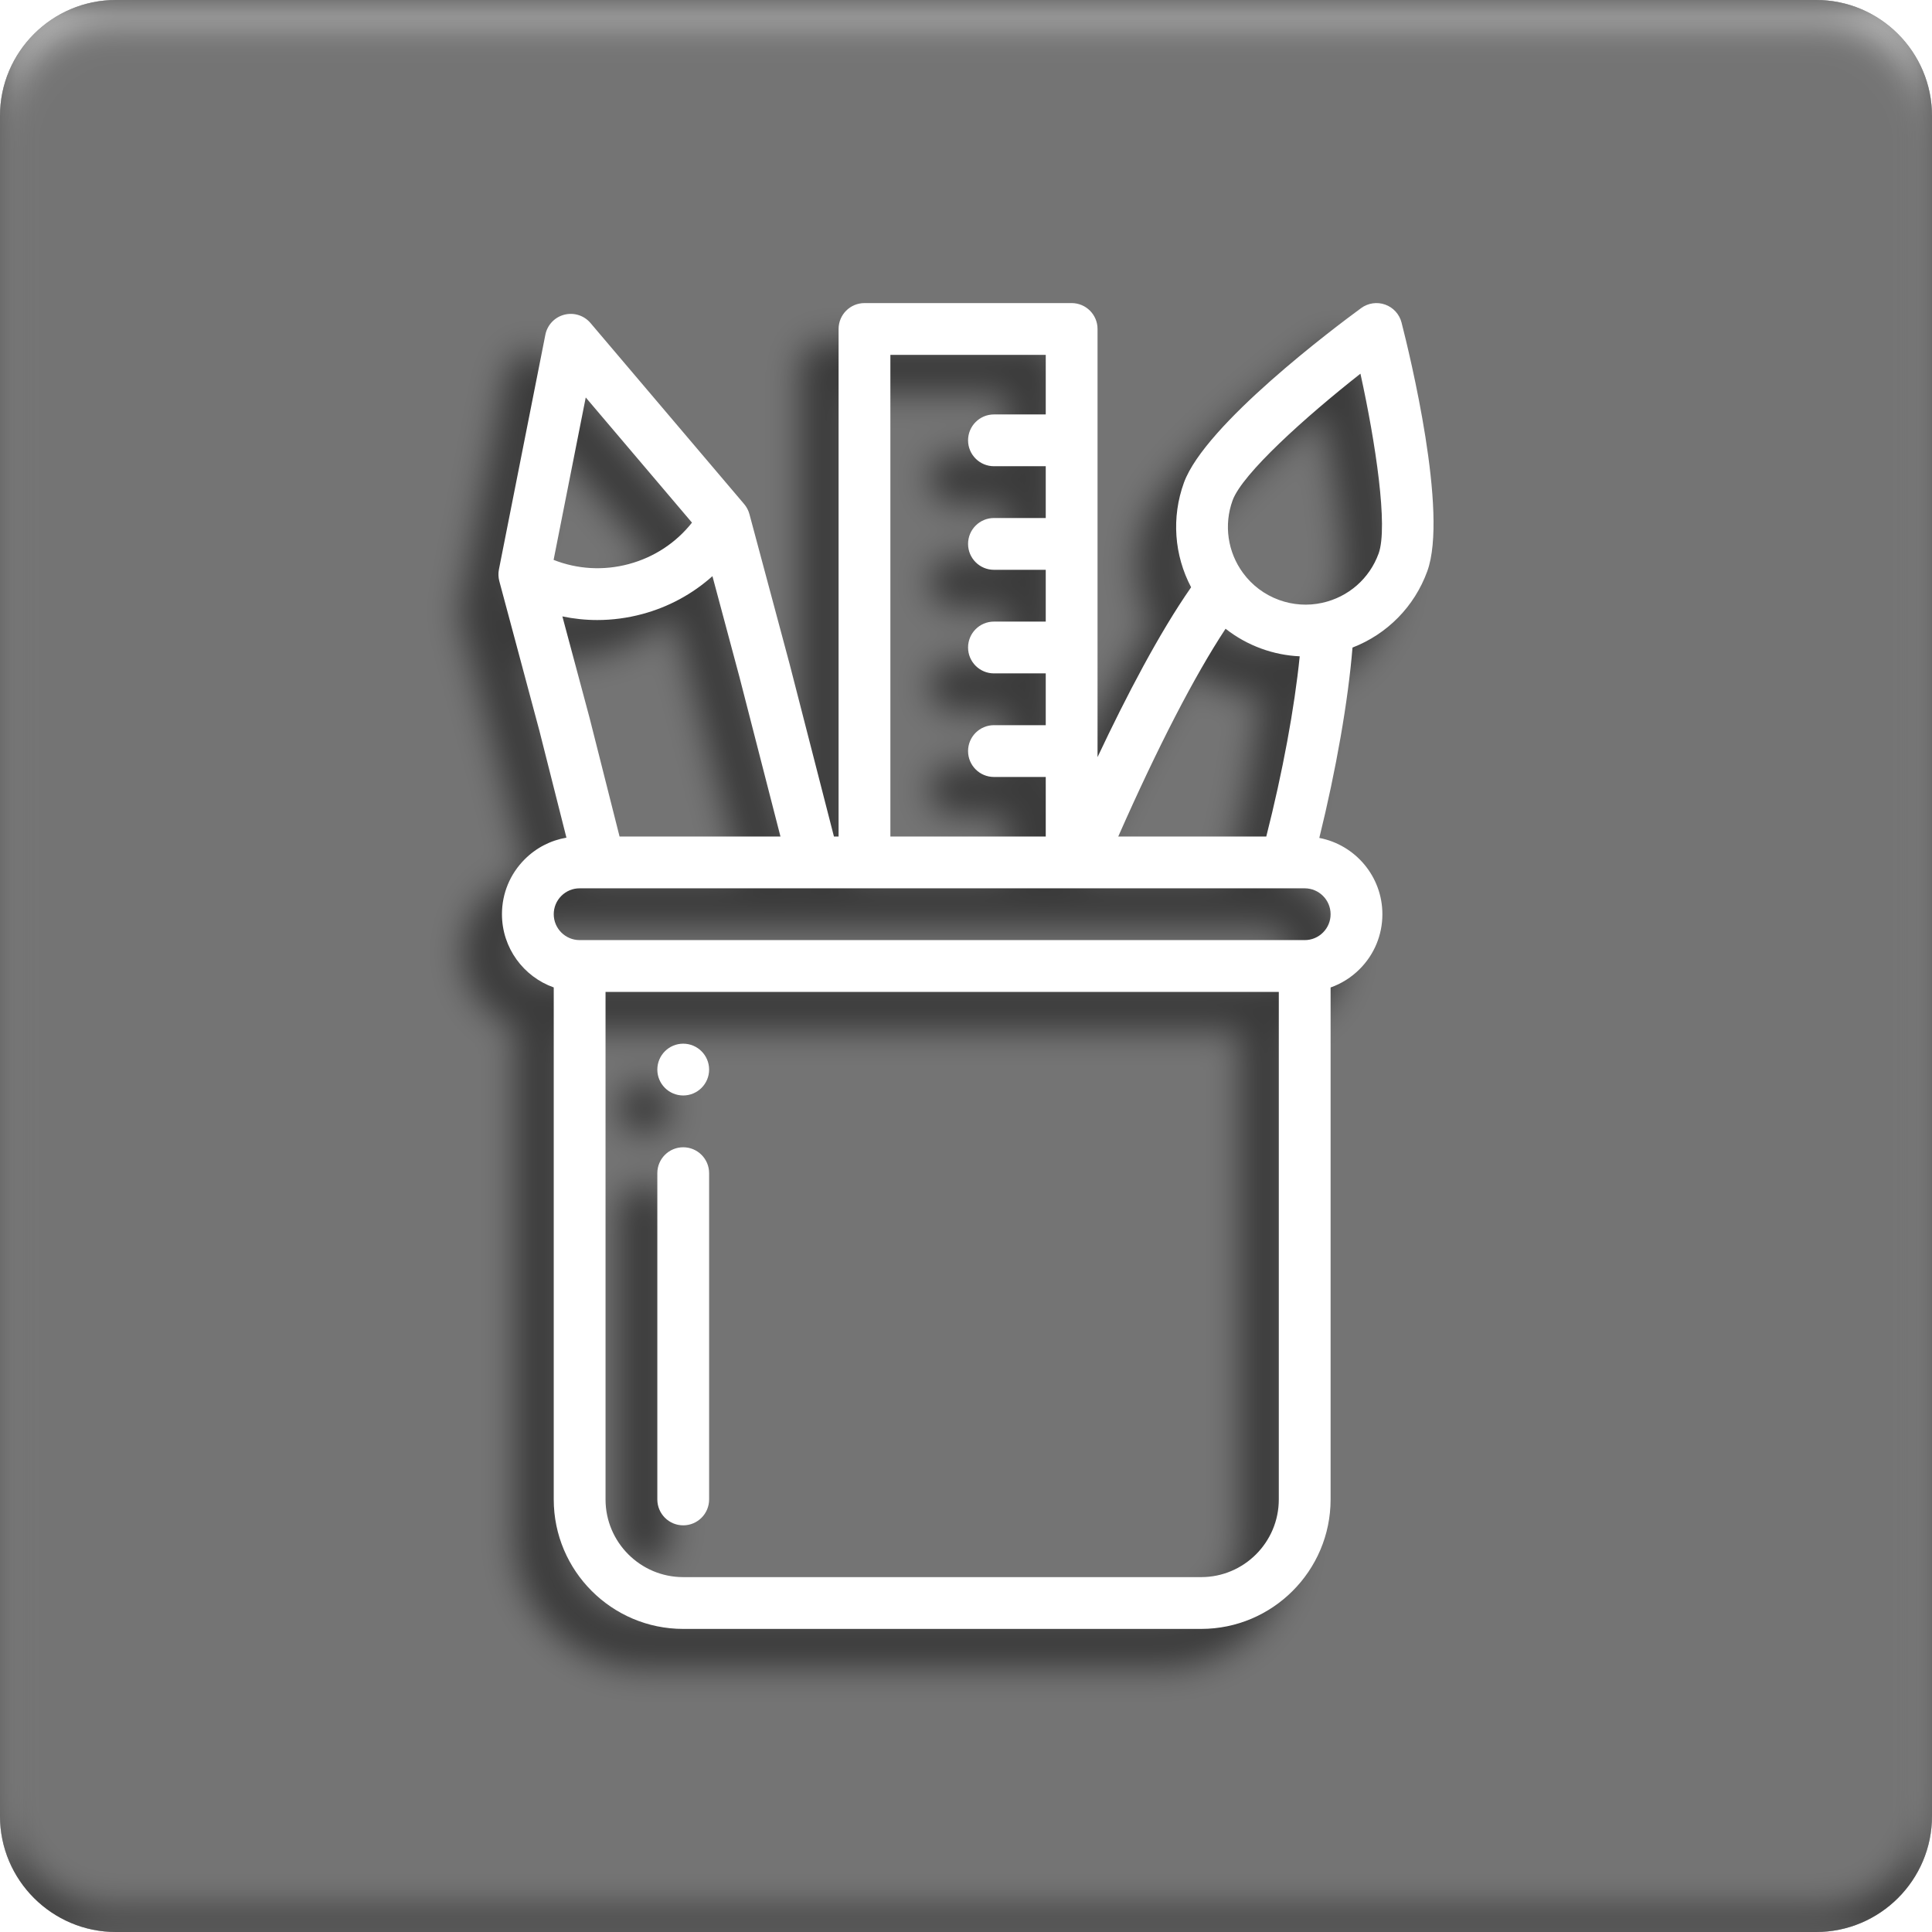
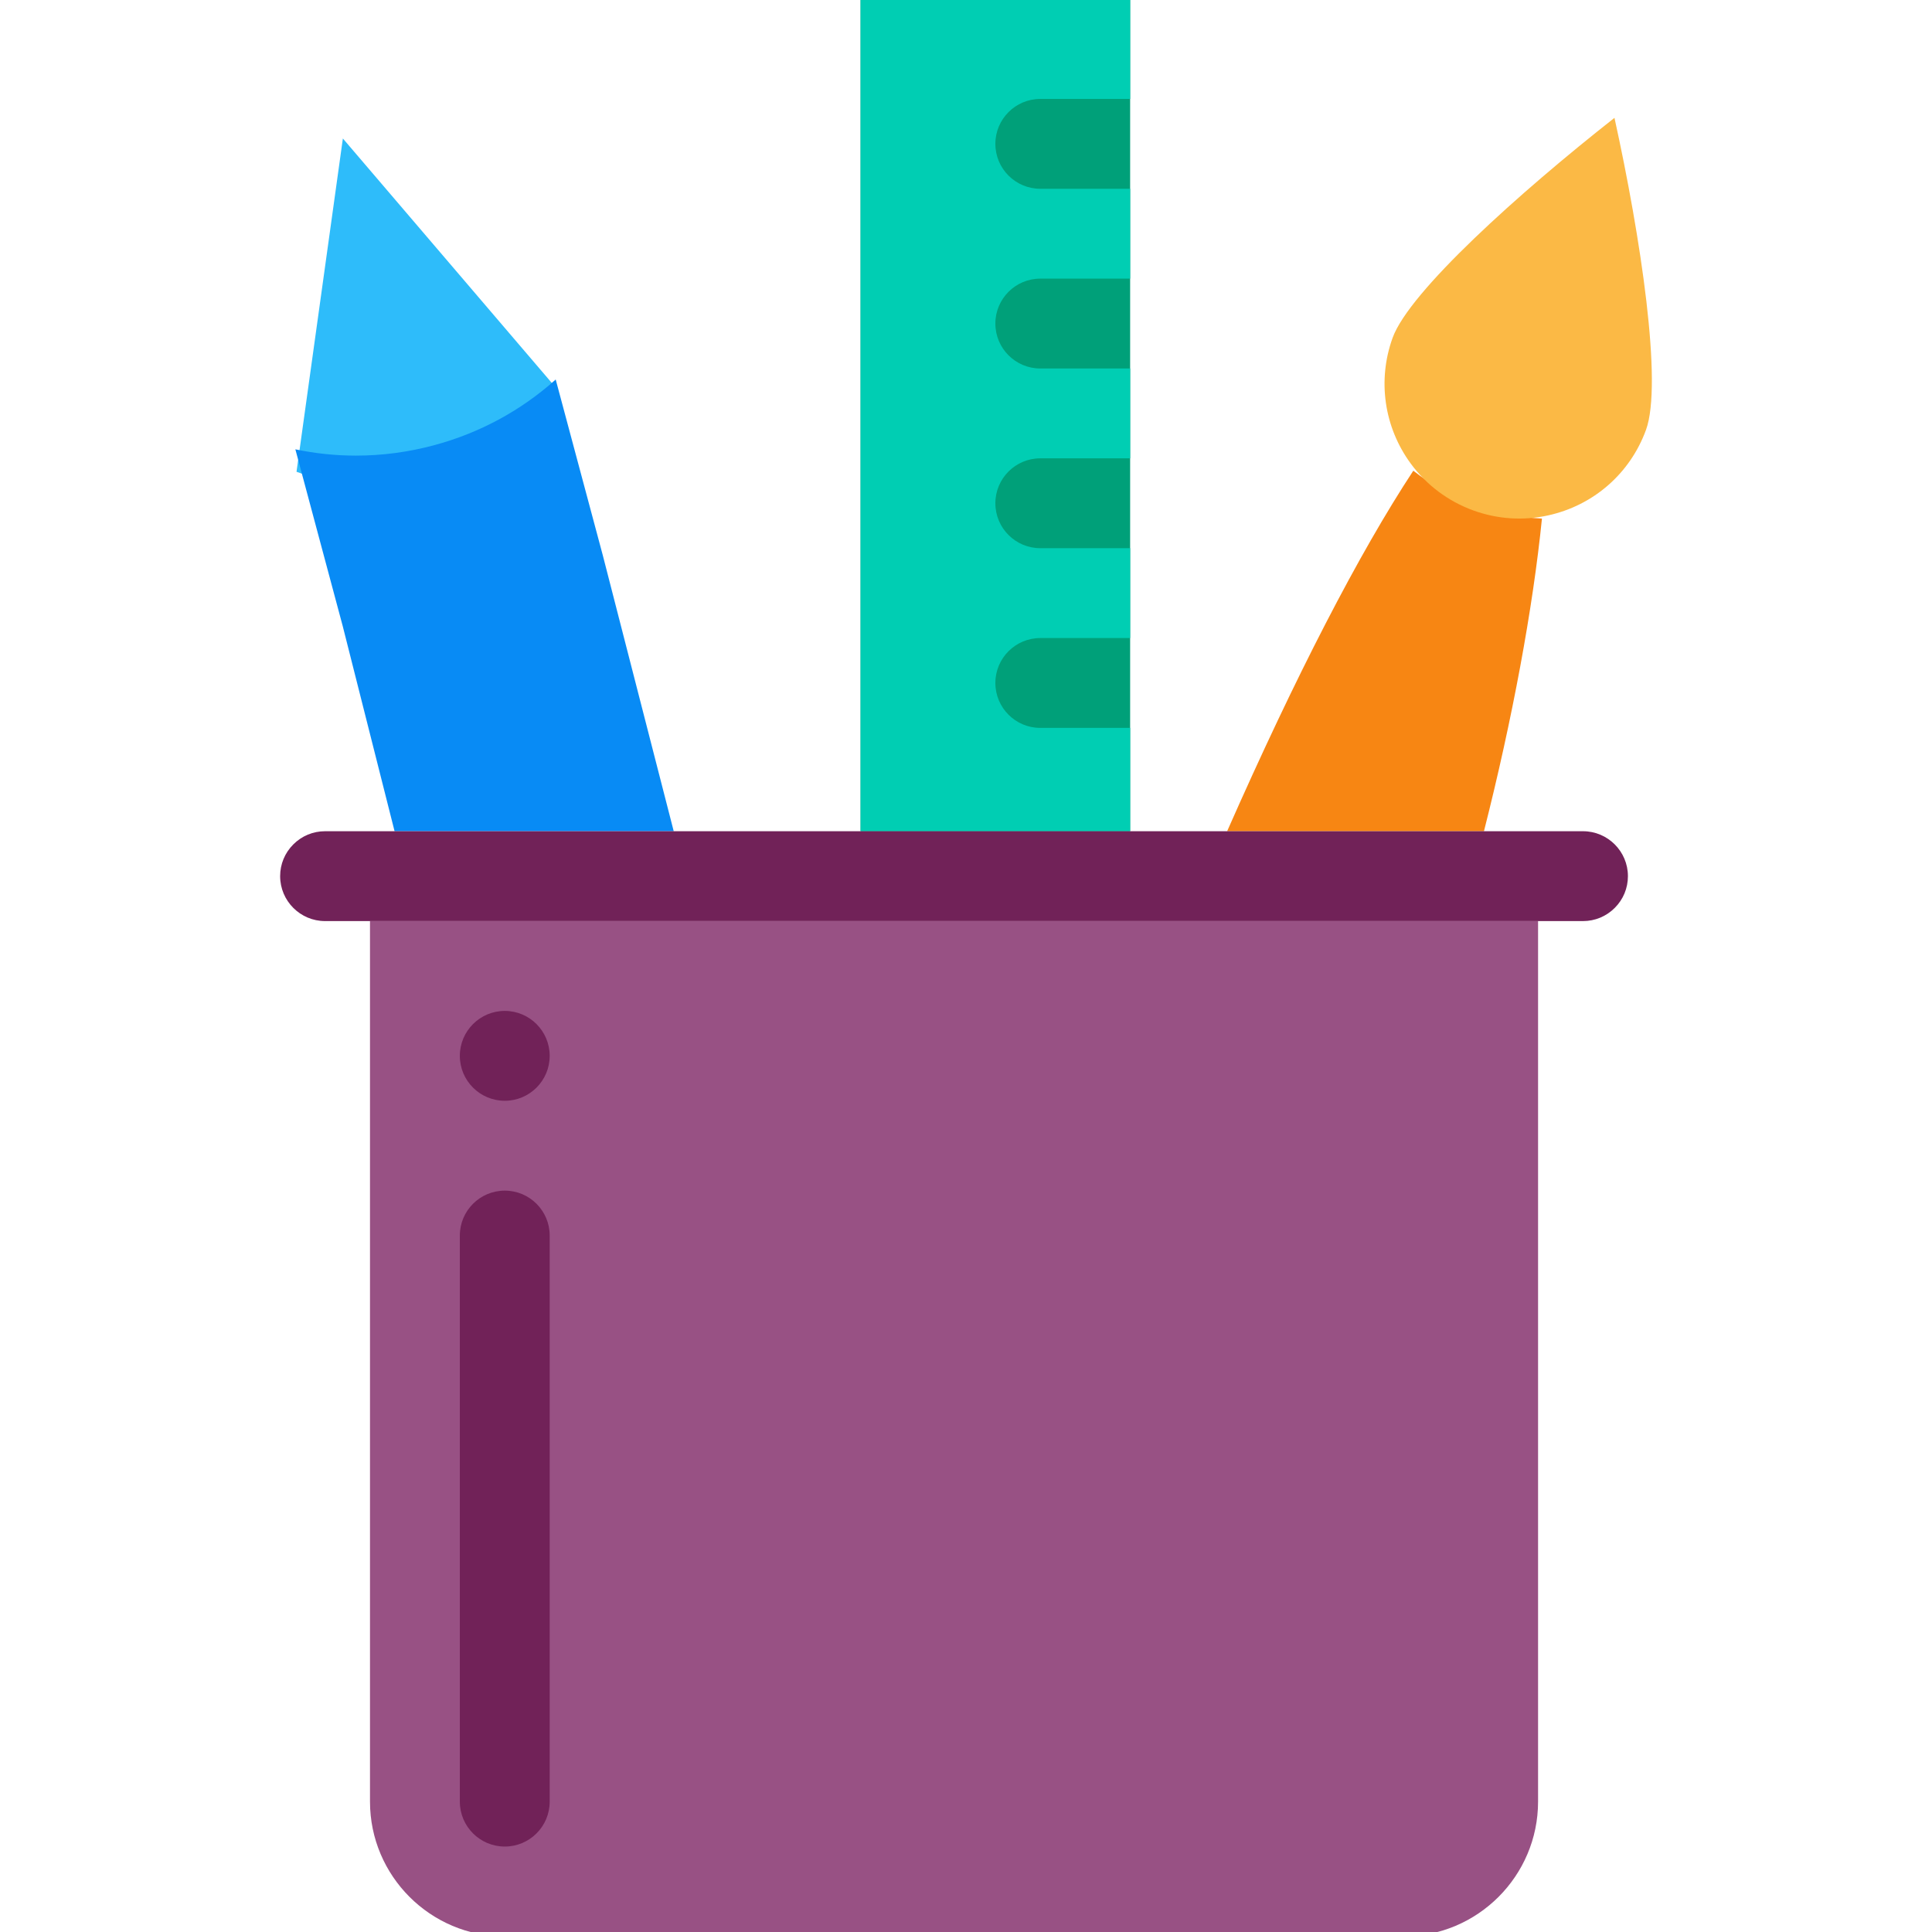
- <svg xmlns="http://www.w3.org/2000/svg" style="isolation:isolate" viewBox="0 0 250 250" width="250" height="250">
+ <svg xmlns="http://www.w3.org/2000/svg" style="isolation:isolate" viewBox="0 0 100 100" width="100pt" height="100pt">
  <defs>
-     <clipPath id="_clipPath_mhfHjLEFjrB4nblnJPgv1TpicJmKjWG3">
-       <rect width="250" height="250" />
+     <clipPath id="_clipPath_JQKfeprzGCqweYHysNwFC93s33TTLYMa">
+       <rect width="100" height="100" />
    </clipPath>
  </defs>
-   <g clip-path="url(#_clipPath_mhfHjLEFjrB4nblnJPgv1TpicJmKjWG3)">
-     <rect width="250" height="250" style="fill:rgb(0,0,0)" fill-opacity="0" />
-     <defs>
-       <filter id="xwrCpYoc30G0cgtCQOWx3LqTABRzn3ak" x="-200%" y="-200%" width="400%" height="400%" filterUnits="objectBoundingBox" color-interpolation-filters="sRGB">
-         <feOffset in="SourceGraphic" dx="0" dy="3" />
-         <feGaussianBlur stdDeviation="2.147" result="pf_100_offsetBlur" />
-         <feComposite in="SourceGraphic" in2="pf_100_offsetBlur" result="pf_100_inverse" operator="out" />
-         <feFlood flood-color="#FFFFFF" flood-opacity="0.5" result="pf_100_color" />
-         <feComposite in="pf_100_color" in2="pf_100_inverse" operator="in" result="pf_100_shadow" />
-         <feComposite in="pf_100_shadow" in2="SourceGraphic" operator="over" result="_out_05lciIE2Sy0HhrTtDrMLRIKeNmk2cxwe" />
-         <feOffset in="_out_05lciIE2Sy0HhrTtDrMLRIKeNmk2cxwe" dx="0" dy="-3" />
-         <feGaussianBlur stdDeviation="2.147" result="pf_101_offsetBlur" />
-         <feComposite in="_out_05lciIE2Sy0HhrTtDrMLRIKeNmk2cxwe" in2="pf_101_offsetBlur" result="pf_101_inverse" operator="out" />
-         <feFlood flood-color="#000000" flood-opacity="0.5" result="pf_101_color" />
-         <feComposite in="pf_101_color" in2="pf_101_inverse" operator="in" result="pf_101_shadow" />
-         <feComposite in="pf_101_shadow" in2="_out_05lciIE2Sy0HhrTtDrMLRIKeNmk2cxwe" operator="over" result="_out_kadMD0rE78y3TCI665SzxPrvZ0Eq9teU" />
-         <feMerge>
-           <feMergeNode in="_out_kadMD0rE78y3TCI665SzxPrvZ0Eq9teU" />
-         </feMerge>
-       </filter>
-     </defs>
-     <g filter="url(#xwrCpYoc30G0cgtCQOWx3LqTABRzn3ak)">
-       <path d="M 15 0 L 235 0 C 243.279 0 250 6.721 250 15 L 250 235 C 250 243.279 243.279 250 235 250 L 15 250 C 6.721 250 0 243.279 0 235 L 0 15 C 0 6.721 6.721 0 15 0 Z" style="stroke:none;fill:#747474;stroke-miterlimit:10;" />
-     </g>
-     <g id="pencil-case" filter="url(#pU9BEDrvdpJTvSB7c0vSxi2uAi1sNe7h)">
-       <g id="Group">
-         <g id="Group">
-           <path d=" M 88.408 135.052 C 86.559 135.052 85.058 136.554 85.058 138.403 C 85.058 140.253 86.559 141.754 88.408 141.754 C 90.258 141.754 91.759 140.253 91.759 138.403 C 91.759 136.554 90.258 135.052 88.408 135.052 Z " id="Path" fill="rgb(255,255,255)" />
+   <g clip-path="url(#_clipPath_JQKfeprzGCqweYHysNwFC93s33TTLYMa)">
+     <rect width="100" height="100" style="fill:rgb(0,0,0)" fill-opacity="0" />
+     <g>
+       <path d=" M 73.153 24.364 C 74.115 25.121 75.195 25.725 76.364 26.15 C 77.481 26.557 78.643 26.788 79.811 26.841 C 79.345 31.478 78.276 37.25 76.809 43.024 L 63.516 43.024 C 67.067 34.977 70.347 28.628 73.153 24.364 Z " fill="rgb(247,134,19)" />
+       <g>
+         <rect x="44.544" y="-0.228" width="13.952" height="43.252" transform="matrix(1,0,0,1,0,0)" fill="rgb(0,160,121)" />
+         <path d=" M 44.544 -0.228 L 58.496 -0.228 L 58.496 5.121 L 53.846 5.121 C 52.562 5.121 51.52 6.162 51.52 7.446 C 51.52 8.73 52.562 9.771 53.846 9.771 L 58.496 9.771 L 58.496 14.422 L 53.846 14.422 C 52.562 14.422 51.52 15.463 51.52 16.747 C 51.52 18.032 52.562 19.073 53.846 19.073 L 58.496 19.073 L 58.496 23.723 L 53.846 23.723 C 52.562 23.723 51.52 24.764 51.52 26.049 C 51.52 27.333 52.562 28.374 53.846 28.374 L 58.496 28.374 L 58.496 33.025 L 53.846 33.025 C 52.562 33.025 51.52 34.066 51.52 35.35 C 51.52 36.635 52.562 37.676 53.846 37.676 L 58.496 37.676 L 58.496 43.024 L 44.544 43.024 L 44.544 -0.228 Z " fill="rgb(0,206,179)" />
+       </g>
+       <path d=" M 17.747 7.168 L 28.646 19.92 C 27.183 22.113 25.114 23.728 22.681 24.547 C 20.258 25.364 17.71 25.31 15.348 24.419 L 17.747 7.168 Z " fill="rgb(46,188,250)" />
+       <path d=" M 15.288 23.257 C 16.318 23.473 17.367 23.583 18.422 23.583 C 19.766 23.583 21.12 23.406 22.453 23.049 C 24.834 22.412 26.979 21.241 28.763 19.643 L 31.201 28.742 L 34.872 43.024 L 20.423 43.024 L 17.737 32.397 C 17.734 32.386 17.731 32.375 17.728 32.365 L 15.288 23.257 Z " fill="rgb(8,139,245)" />
+       <g>
+         <path d=" M 79.61 93.252 C 79.61 97.098 76.481 100.228 72.634 100.228 L 26.127 100.228 C 22.28 100.228 19.151 97.098 19.151 93.252 L 19.151 47.675 L 79.61 47.675 L 79.61 93.252 Z " fill="rgb(152,81,132)" />
+         <path d=" M 84.261 45.349 C 84.261 45.97 84.019 46.554 83.579 46.993 C 83.14 47.433 82.556 47.675 81.935 47.675 L 16.825 47.675 C 15.543 47.675 14.5 46.631 14.5 45.349 C 14.5 44.729 14.742 44.145 15.182 43.706 C 15.621 43.266 16.205 43.024 16.825 43.024 L 37.843 43.024 C 37.848 43.024 37.852 43.024 37.857 43.024 C 37.86 43.024 37.863 43.024 37.866 43.024 L 61.636 43.024 C 61.64 43.024 61.644 43.024 61.648 43.024 C 61.65 43.024 61.653 43.024 61.656 43.024 L 80.275 43.024 C 80.278 43.024 80.281 43.024 80.284 43.024 C 80.288 43.024 80.293 43.024 80.297 43.024 L 81.936 43.024 C 83.217 43.024 84.261 44.067 84.261 45.349 Z " fill="rgb(113,34,88)" />
+         <g>
+           <path d=" M 26.127 61.627 C 24.843 61.627 23.801 62.668 23.801 63.952 L 23.801 93.252 C 23.801 94.536 24.843 95.577 26.127 95.577 C 27.411 95.577 28.452 94.536 28.452 93.252 L 28.452 63.952 C 28.452 62.668 27.411 61.627 26.127 61.627 Z " fill="rgb(113,34,88)" />
+           <path d=" M 26.127 52.325 C 24.843 52.325 23.801 53.367 23.801 54.651 C 23.801 55.934 24.843 56.976 26.127 56.976 C 27.41 56.976 28.452 55.934 28.452 54.651 C 28.452 53.367 27.41 52.325 26.127 52.325 Z " fill="rgb(113,34,88)" />
        </g>
      </g>
-       <g id="Group">
-         <g id="Group">
-           <path d=" M 88.408 148.456 C 86.558 148.456 85.058 149.956 85.058 151.807 L 85.058 194.027 C 85.058 195.878 86.558 197.378 88.408 197.378 C 90.259 197.378 91.759 195.878 91.759 194.027 L 91.759 151.807 C 91.759 149.956 90.259 148.456 88.408 148.456 Z " id="Path" fill="rgb(255,255,255)" />
-         </g>
-       </g>
-       <g id="Group">
-         <g id="Group">
-           <path d=" M 181.359 41.738 C 181.083 40.66 180.29 39.79 179.243 39.415 C 178.196 39.041 177.031 39.209 176.134 39.866 C 172.786 42.317 155.944 54.925 153.2 62.458 C 151.57 66.945 151.94 71.843 154.13 75.992 C 150.021 81.885 145.766 90.022 142.021 97.971 L 142.021 42.57 C 142.021 40.719 140.521 39.219 138.671 39.219 L 111.864 39.219 C 110.013 39.219 108.513 40.719 108.513 42.57 L 108.513 108.246 L 107.912 108.246 L 102.189 85.98 C 102.186 85.969 102.183 85.958 102.18 85.947 L 96.976 66.529 C 96.976 66.528 96.976 66.528 96.975 66.527 C 96.945 66.415 96.909 66.305 96.867 66.197 C 96.854 66.164 96.839 66.132 96.825 66.099 C 96.794 66.024 96.761 65.95 96.724 65.877 C 96.706 65.841 96.686 65.807 96.666 65.772 C 96.629 65.703 96.589 65.636 96.546 65.57 C 96.524 65.536 96.502 65.504 96.479 65.471 C 96.433 65.406 96.385 65.343 96.334 65.28 C 96.32 65.263 96.309 65.245 96.294 65.228 L 76.41 41.799 C 75.578 40.818 74.258 40.401 73.013 40.724 C 71.768 41.047 70.818 42.055 70.569 43.317 L 64.561 73.682 C 64.556 73.704 64.555 73.727 64.551 73.749 C 64.536 73.837 64.523 73.924 64.515 74.012 C 64.511 74.049 64.509 74.086 64.506 74.124 C 64.501 74.207 64.499 74.29 64.5 74.374 C 64.501 74.413 64.501 74.452 64.503 74.49 C 64.507 74.576 64.515 74.661 64.526 74.745 C 64.53 74.78 64.533 74.815 64.538 74.849 C 64.557 74.968 64.58 75.085 64.611 75.2 L 69.809 94.599 L 73.296 108.393 C 71.262 108.74 69.387 109.701 67.898 111.191 C 65.999 113.09 64.953 115.614 64.953 118.298 C 64.953 122.666 67.754 126.391 71.654 127.774 L 71.654 194.027 C 71.654 203.265 79.17 210.781 88.408 210.781 L 155.425 210.781 C 164.663 210.781 172.179 203.265 172.179 194.027 L 172.179 127.78 C 173.575 127.287 174.856 126.484 175.935 125.406 C 177.835 123.507 178.88 120.982 178.88 118.298 C 178.88 113.402 175.361 109.315 170.719 108.427 C 172.905 99.546 174.446 90.72 175.014 83.795 C 179.488 82.065 183.016 78.514 184.69 73.917 C 187.438 66.369 182.397 45.787 181.359 41.738 Z  M 158.588 81.357 C 159.974 82.447 161.53 83.318 163.215 83.931 C 164.825 84.517 166.499 84.85 168.182 84.927 C 167.51 91.608 165.971 99.926 163.856 108.246 L 144.701 108.246 C 149.818 96.651 154.545 87.502 158.588 81.357 Z  M 115.215 45.921 L 135.32 45.921 L 135.32 53.628 L 128.618 53.628 C 126.768 53.628 125.267 55.128 125.267 56.978 C 125.267 58.829 126.768 60.329 128.618 60.329 L 135.32 60.329 L 135.32 67.031 L 128.618 67.031 C 126.768 67.031 125.267 68.531 125.267 70.382 C 125.267 72.232 126.768 73.733 128.618 73.733 L 135.32 73.733 L 135.32 80.434 L 128.618 80.434 C 126.768 80.434 125.267 81.934 125.267 83.785 C 125.267 85.636 126.768 87.136 128.618 87.136 L 135.32 87.136 L 135.32 93.837 L 128.618 93.837 C 126.768 93.837 125.267 95.338 125.267 97.188 C 125.267 99.039 126.768 100.539 128.618 100.539 L 135.32 100.539 L 135.32 108.246 L 115.215 108.246 L 115.215 45.921 Z  M 75.795 51.431 L 89.542 67.629 C 87.475 70.24 84.638 72.112 81.363 72.989 C 78.1 73.864 74.721 73.665 71.636 72.45 L 75.795 51.431 Z  M 72.771 79.762 C 74.255 80.073 75.767 80.232 77.288 80.232 C 79.225 80.232 81.175 79.977 83.097 79.463 C 86.527 78.544 89.617 76.857 92.189 74.555 L 95.702 87.666 L 100.992 108.246 L 80.171 108.246 L 76.3 92.932 C 76.296 92.917 76.292 92.902 76.288 92.886 L 72.771 79.762 Z  M 165.477 194.027 C 165.477 199.57 160.968 204.079 155.425 204.079 L 88.408 204.079 C 82.865 204.079 78.356 199.57 78.356 194.027 L 78.356 128.351 L 165.477 128.351 L 165.477 194.027 Z  M 172.179 118.298 C 172.179 119.192 171.83 120.034 171.197 120.667 C 170.563 121.3 169.722 121.649 168.828 121.649 L 75.005 121.649 C 73.157 121.649 71.654 120.146 71.654 118.298 C 71.654 117.404 72.003 116.563 72.636 115.93 C 73.27 115.296 74.111 114.948 75.005 114.948 L 105.291 114.948 C 105.298 114.948 105.304 114.948 105.311 114.948 C 105.315 114.948 105.32 114.948 105.324 114.948 L 139.577 114.948 C 139.583 114.948 139.588 114.948 139.594 114.948 C 139.597 114.948 139.601 114.948 139.605 114.948 L 166.435 114.948 C 166.439 114.948 166.443 114.948 166.448 114.948 C 166.454 114.948 166.461 114.948 166.467 114.948 L 168.828 114.948 C 170.675 114.948 172.179 116.451 172.179 118.298 Z  M 178.392 71.625 C 177.21 74.872 174.485 77.257 171.097 78.005 C 169.243 78.418 167.31 78.29 165.507 77.634 C 163.639 76.954 162.031 75.751 160.858 74.156 C 160.857 74.156 160.857 74.155 160.856 74.154 C 158.853 71.436 158.346 67.92 159.498 64.75 C 160.753 61.301 168.927 53.948 176.041 48.354 C 177.998 57.247 179.646 68.182 178.392 71.625 Z " id="Compound Path" fill="rgb(255,255,255)" />
-         </g>
-       </g>
+       <path d=" M 85.197 22.249 C 84.376 24.502 82.486 26.157 80.134 26.676 C 78.848 26.963 77.506 26.874 76.255 26.419 C 74.959 25.947 73.843 25.112 73.028 24.006 C 73.028 24.005 73.028 24.005 73.027 24.004 C 71.637 22.118 71.285 19.678 72.084 17.478 C 72.956 15.085 78.628 9.982 83.565 6.1 C 84.923 12.271 86.067 19.86 85.197 22.249 Z " fill="rgb(251,185,69)" />
    </g>
-     <defs>
-       <filter id="pU9BEDrvdpJTvSB7c0vSxi2uAi1sNe7h" x="-200%" y="-200%" width="400%" height="400%" filterUnits="objectBoundingBox" color-interpolation-filters="sRGB">
-         <feGaussianBlur in="SourceGraphic" stdDeviation="2.147" />
-         <feOffset dx="-5" dy="5" result="pf_100_offsetBlur" />
-         <feFlood flood-color="#000000" flood-opacity="0.5" />
-         <feComposite in2="pf_100_offsetBlur" operator="in" result="pf_100_dropShadow" />
-         <feBlend in="SourceGraphic" in2="pf_100_dropShadow" mode="normal" />
-       </filter>
-     </defs>
  </g>
</svg>
